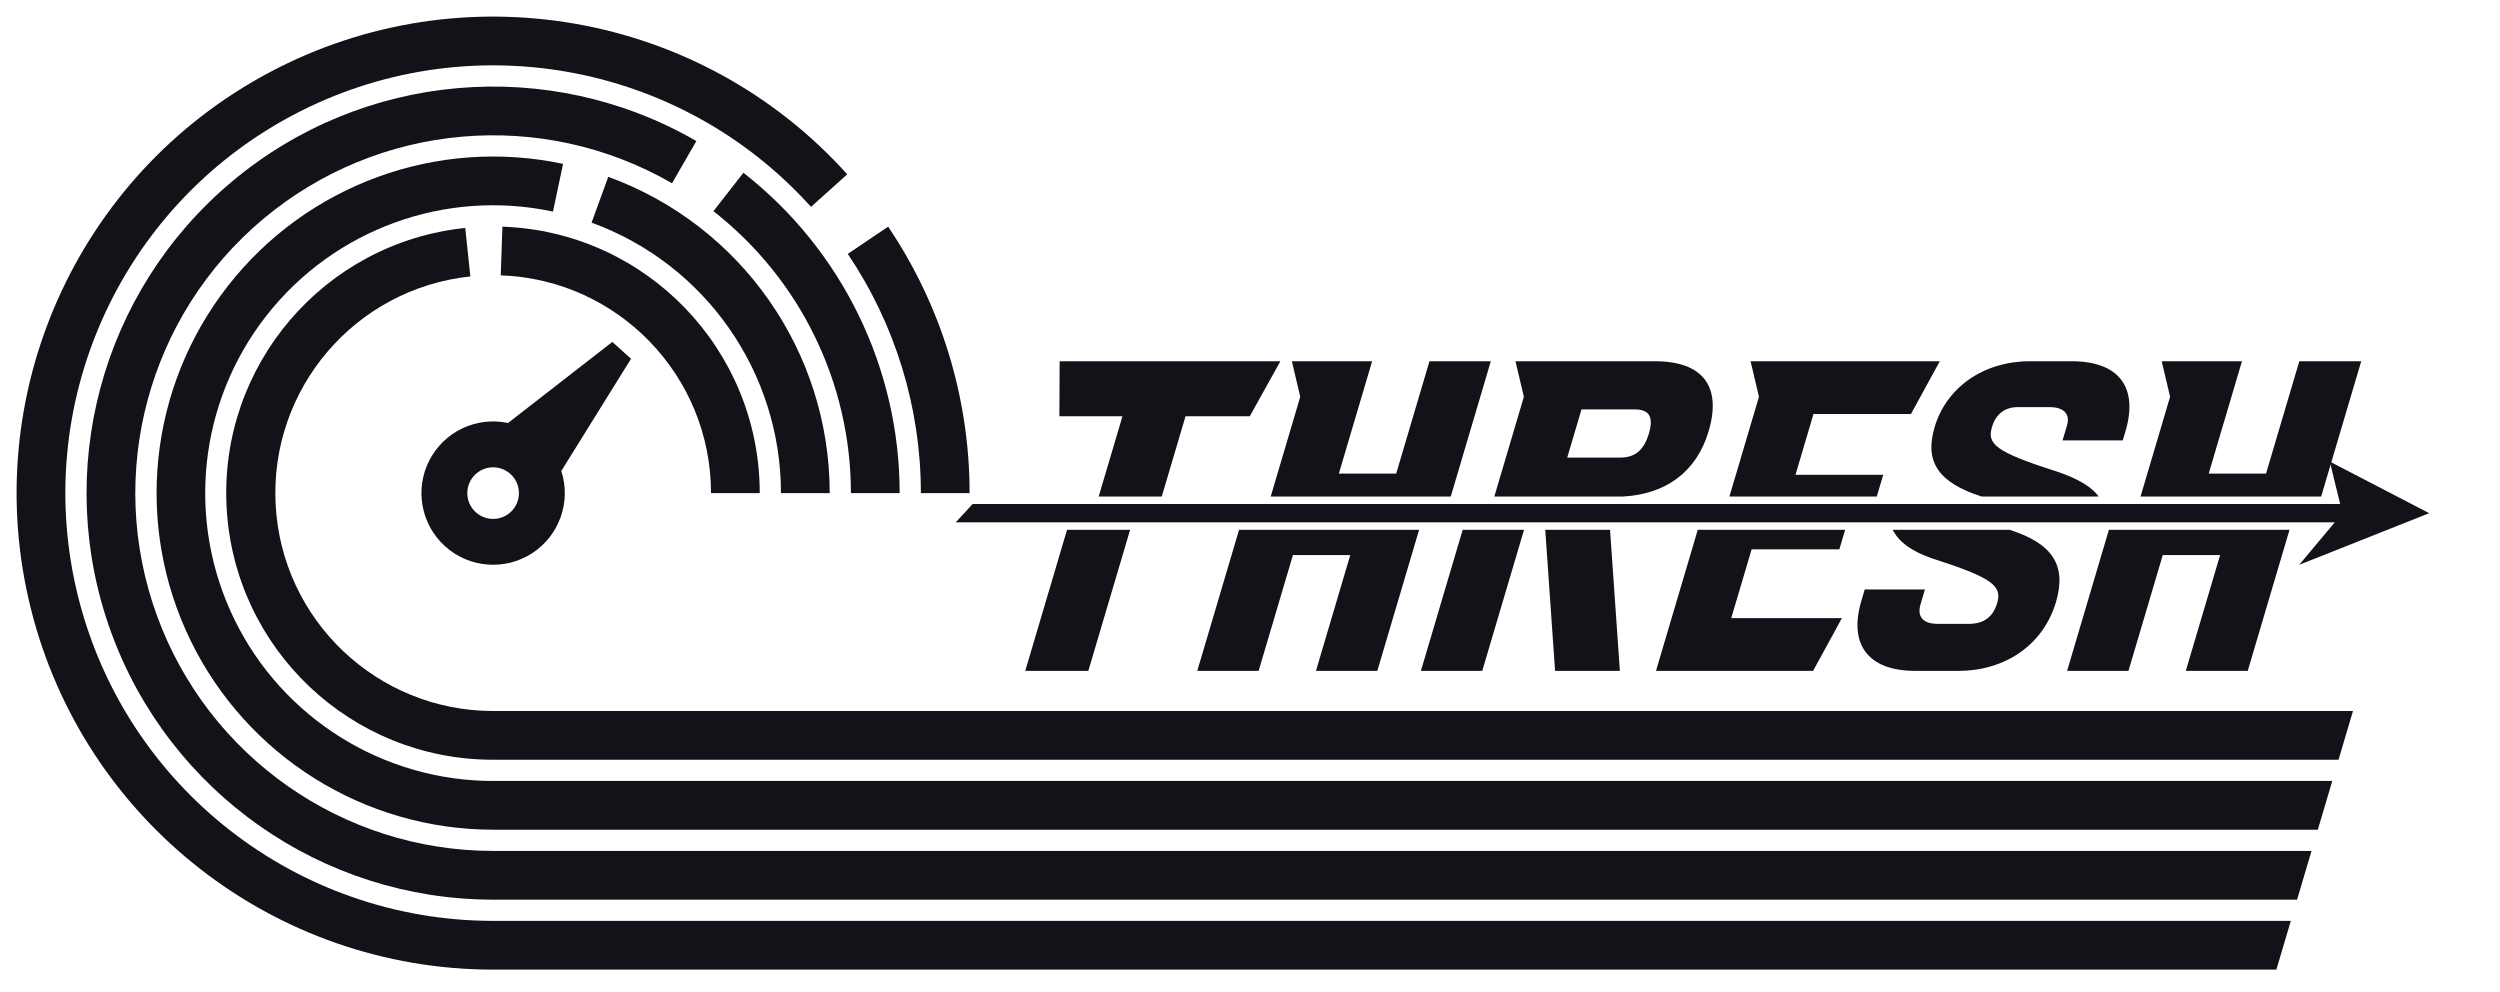
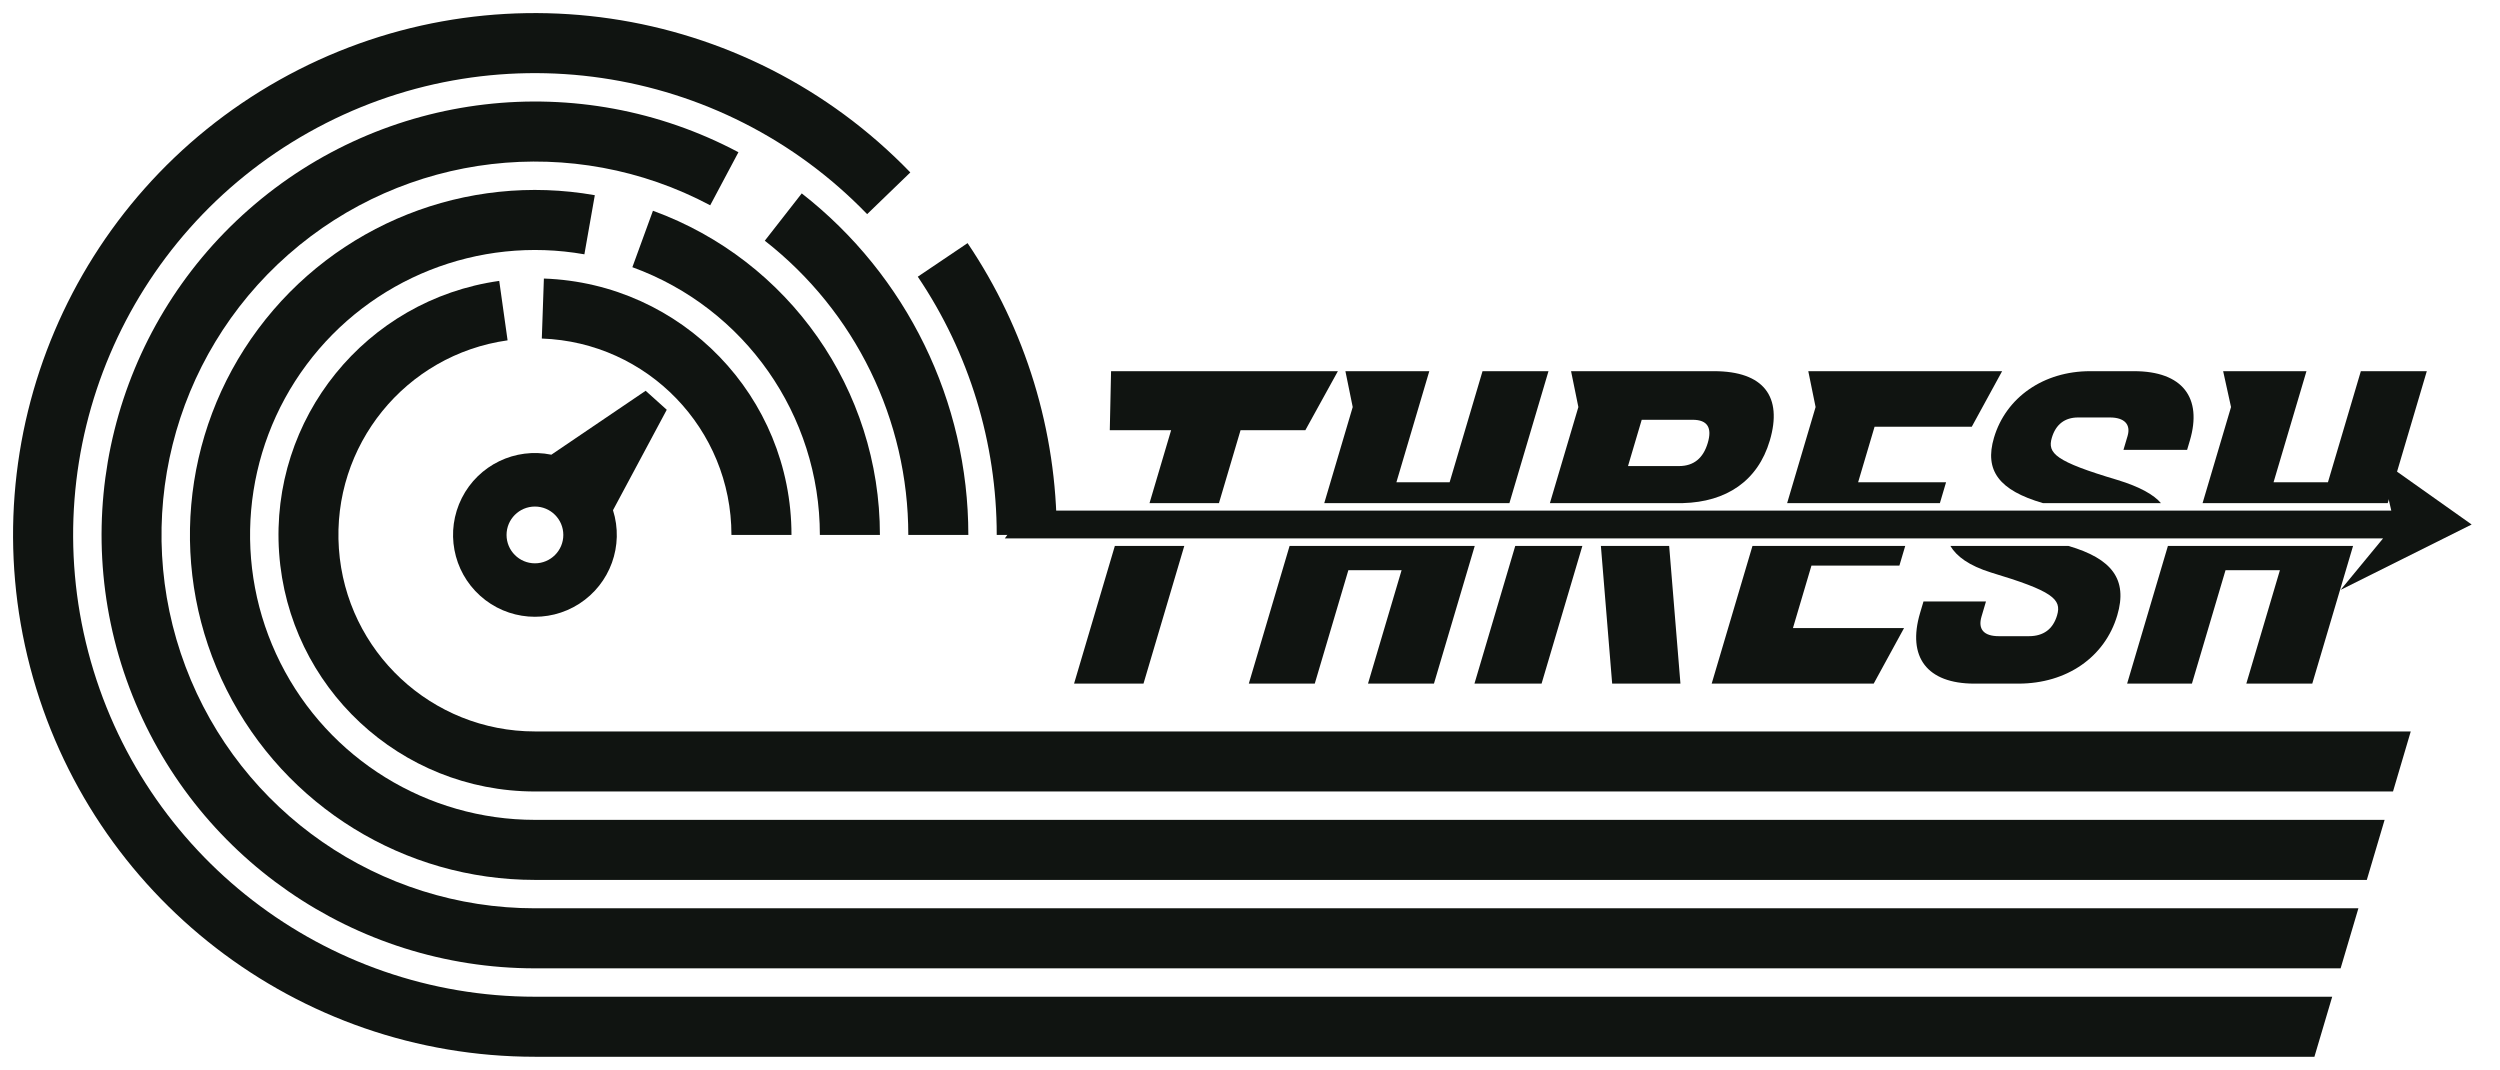
- <svg xmlns="http://www.w3.org/2000/svg" viewBox="10 6 436 173" fill="none">
-   <g fill="#111318">
-     <path d="M 417.84 138.5 L 96 138.5 A 46.5 46.5 0 0 1 91.14 45.75 L 92.03 54.21 A 38 38 0 0 0 96 130 L 420.36 130 Z" />
-     <path d="M 414.23 150.7 L 96 150.7 A 58.7 58.7 0 1 1 108.2 34.58 L 106.44 42.9 A 50.2 50.2 0 1 0 96 142.2 L 416.75 142.2 Z" />
-     <path d="M 410.61 162.9 L 96 162.9 A 70.9 70.9 0 1 1 131.45 30.6 L 127.2 37.96 A 62.4 62.4 0 1 0 96 154.4 L 413.13 154.4 Z" />
-     <path d="M 407 175.1 L 96 175.1 A 83.1 83.1 0 1 1 157.76 36.4 L 151.44 42.08 A 74.6 74.6 0 1 0 96 166.6 L 409.52 166.6 Z" />
-     <path d="M 97.62 45.53 A 46.5 46.5 0 0 1 142.5 92 L 134 92 A 38 38 0 0 0 97.33 54.02 Z" />
-     <path d="M 116.08 36.84 A 58.7 58.7 0 0 1 154.7 92 L 146.2 92 A 50.2 50.2 0 0 0 113.17 44.83 Z" />
-     <path d="M 139.65 36.13 A 70.9 70.9 0 0 1 166.9 92 L 158.4 92 A 62.4 62.4 0 0 0 134.42 42.83 Z" />
-     <path d="M 164.89 45.53 A 83.1 83.1 0 0 1 179.1 92 L 170.6 92 A 74.6 74.6 0 0 0 157.85 50.28 Z" />
-     <path fill-rule="evenodd" clip-rule="evenodd" d="M 107.89 88.14 A 12.5 12.5 0 1 1 98.6 79.77 L 116.79 65.63 L 120.05 68.57 Z M 100.5 92 A 4.5 4.5 0 1 0 91.5 92 A 4.5 4.5 0 1 0 100.5 92 Z" />
-     <g transform="translate(199, 69) skewX(-16.5)">
+ <svg xmlns="http://www.w3.org/2000/svg" viewBox="0 -2 458 196" fill="none">
+   <g fill="#101411">
+     <path d="M 438.4 143 L 98 143 A 47 47 0 0 1 91.46 49.46 L 92.99 60.35 A 36 36 0 0 0 98 132 L 441.65 132 Z" />
+     <path d="M 433.6 159.2 L 98 159.2 A 63.2 63.2 0 1 1 108.97 33.76 L 107.06 44.59 A 52.2 52.2 0 1 0 98 148.2 L 436.86 148.2 Z" />
+     <path d="M 428.8 175.4 L 98 175.4 A 79.4 79.4 0 1 1 135.28 25.89 L 130.11 35.61 A 68.4 68.4 0 1 0 98 164.4 L 432.06 164.4 Z" />
+     <path d="M 424 191.6 L 98 191.6 A 95.6 95.6 0 1 1 166.77 29.59 L 158.86 37.23 A 84.6 84.6 0 1 0 98 180.6 L 427.26 180.6 Z" />
+     <path d="M 99.64 49.03 A 47 47 0 0 1 145 96 L 134 96 A 36 36 0 0 0 99.26 60.02 Z" />
+     <path d="M 119.62 36.61 A 63.2 63.2 0 0 1 161.2 96 L 150.2 96 A 52.2 52.2 0 0 0 115.85 46.95 Z" />
+     <path d="M 146.88 33.43 A 79.4 79.4 0 0 1 177.4 96 L 166.4 96 A 68.4 68.4 0 0 0 140.11 42.1 Z" />
+     <path d="M 177.26 42.54 A 95.6 95.6 0 0 1 193.6 96 L 182.6 96 A 84.6 84.6 0 0 0 168.14 48.69 Z" />
+     <path fill-rule="evenodd" clip-rule="evenodd" d="M 112.3 91.47 A 15 15 0 1 1 101.01 81.3 L 118.28 69.59 L 122.15 73.07 Z M 103.2 96 A 5.2 5.2 0 1 0 92.8 96 A 5.2 5.2 0 1 0 103.2 96 Z" />
+     <g transform="translate(208, 66) skewX(-16.5) scale(1.06)">
      <g transform="translate(3.8, 0)">
-         <path d="M -8 0 H 30.5 L 28.0 9.6 H 16.8 V 23.6 H 5.8 V 9.6 H -5.2 Z" />
-         <path d="M 32.5 0 H 46.5 V 19.6 H 56.5 V 0 H 67.2 V 23.6 H 35.8 V 6.2 Z" />
-         <path fill-rule="evenodd" clip-rule="evenodd" d="M 71.5 0 H 95.8 C 104.2 0 108.8 4.4 108.8 12.2 C 108.8 19.4 104.5 23.2 97.2 23.6 H 74.8 V 6.2 Z M 85.5 8.4 V 16.8 H 94.8 C 97.4 16.8 98.5 15.4 98.5 12.6 C 98.5 9.8 97.4 8.4 94.8 8.4 Z" />
-         <path d="M 112.5 0 H 145.5 L 143.2 9.2 H 126.2 V 19.8 H 141.5 V 23.6 H 115.8 V 6.2 Z" />
-         <path d="M 181.5 13.8 H 171.0 V 11.2 C 171.0 9.2 169.5 8.0 167.0 8.0 H 161.5 C 159.2 8.0 158.0 9.2 158.0 11.5 C 158.0 14.4 159.8 15.8 171.5 19.2 C 175.8 20.5 178.6 22.0 180.2 23.6 H 159.8 C 151.6 21.2 148.0 17.6 148.0 11.5 C 148.0 4.5 153.2 0 161.2 0 H 168.5 C 176.8 0 181.5 4.6 181.5 12.2 Z" />
-         <path d="M 184.2 0 H 198.2 V 19.6 H 208.2 V 0 H 219.0 V 23.6 H 187.5 V 6.2 Z" />
+         <path d="M -8 0 H 31.2 L 28.6 10.2 H 17.4 V 22.8 H 5.4 V 10.2 H -5.2 Z" />
+         <path d="M 32.5 0 H 47.0 V 19.2 H 56.2 V 0 H 67.6 V 22.8 H 35.6 V 6.2 Z" />
+         <path fill-rule="evenodd" clip-rule="evenodd" d="M 71.5 0 H 96.2 C 104.8 0 109.4 4.4 109.4 12.0 C 109.4 19.0 105.0 22.6 97.6 22.8 H 74.6 V 6.2 Z M 86.2 8.4 V 16.4 H 95.0 C 97.6 16.4 98.8 15.0 98.8 12.4 C 98.8 9.8 97.6 8.4 95.0 8.4 Z" />
+         <path d="M 112.5 0 H 146.0 L 143.6 9.6 H 126.8 V 19.2 H 142.0 V 22.8 H 115.6 V 6.2 Z" />
+         <path d="M 182.0 13.6 H 171.0 V 11.2 C 171.0 9.2 169.5 8.0 167.0 8.0 H 161.5 C 159.2 8.0 158.0 9.2 158.0 11.5 C 158.0 14.2 159.8 15.6 171.5 18.8 C 175.8 20.0 178.6 21.4 180.2 22.8 H 159.8 C 151.6 20.6 148.0 17.2 148.0 11.5 C 148.0 4.5 153.2 0 161.2 0 H 168.8 C 177.2 0 182.0 4.6 182.0 12.0 Z" />
+         <path d="M 184.2 0 H 198.6 V 19.2 H 208.0 V 0 H 219.4 V 22.8 H 187.4 V 6.2 Z" />
      </g>
-       <path d="M 5.8 29.4 H 16.8 V 54 H 5.8 Z" />
-       <path d="M 35.8 29.4 H 67.2 V 54 H 56.5 V 33.8 H 46.5 V 54 H 35.8 Z" />
-       <path d="M 74.8 29.4 H 85.5 V 54 H 74.8 Z M 89.2 29.4 H 100.5 L 109.5 54 H 98.2 Z" />
-       <path d="M 115.8 29.4 H 141.5 V 32.8 H 126.2 V 44.8 H 145.5 L 143.2 54 H 115.8 Z" />
-       <path d="M 149.8 29.4 H 170.2 C 178.4 31.8 182.0 35.6 182.0 42.0 C 182.0 49.4 176.8 54.0 168.5 54.0 H 161.0 C 152.8 54.0 148.0 49.4 148.0 41.8 V 39.8 H 158.5 V 42.4 C 158.5 44.6 160.0 45.8 162.5 45.8 H 168.0 C 170.5 45.8 171.8 44.6 171.8 42.2 C 171.8 39.2 169.8 37.8 158.2 34.4 C 154.0 33.1 151.4 31.4 149.8 29.4 Z" />
-       <path d="M 187.5 29.4 H 219.0 V 54 H 208.2 V 33.8 H 198.2 V 54 H 187.5 Z" />
-       <path d="M -12 24.9 H 226.5 L 222.5 17.5 L 242.5 26.5 L 222.5 35.5 L 226.5 28.1 H -14 Z" />
+       <path d="M 5.4 30.2 H 17.4 V 54 H 5.4 Z" />
+       <path d="M 35.6 30.2 H 67.6 V 54 H 56.2 V 34.4 H 47.0 V 54 H 35.6 Z" />
+       <path d="M 74.6 30.2 H 86.2 V 54 H 74.6 Z M 89.4 30.2 H 101.2 L 110.2 54 H 98.4 Z" />
+       <path d="M 115.6 30.2 H 142.0 V 33.6 H 126.8 V 44.4 H 146.0 L 143.6 54 H 115.6 Z" />
+       <path d="M 149.8 30.2 H 170.2 C 178.4 32.4 182.2 36.0 182.2 42.2 C 182.2 49.4 177.0 54.0 168.6 54.0 H 161.0 C 152.8 54.0 148.0 49.4 148.0 41.8 V 39.8 H 158.8 V 42.4 C 158.8 44.6 160.2 45.8 162.8 45.8 H 168.0 C 170.5 45.8 171.8 44.6 171.8 42.2 C 171.8 39.4 169.8 38.0 158.2 34.8 C 154.0 33.6 151.4 32.0 149.8 30.2 Z" />
+       <path d="M 187.4 30.2 H 219.4 V 54 H 208.0 V 34.4 H 198.6 V 54 H 187.4 Z" />
+       <path d="M -12 24.1 H 224.2 L 219.5 15.2 L 238.8 26.5 L 219.5 37.8 L 224.2 28.9 H -14 Z" />
    </g>
  </g>
</svg>
